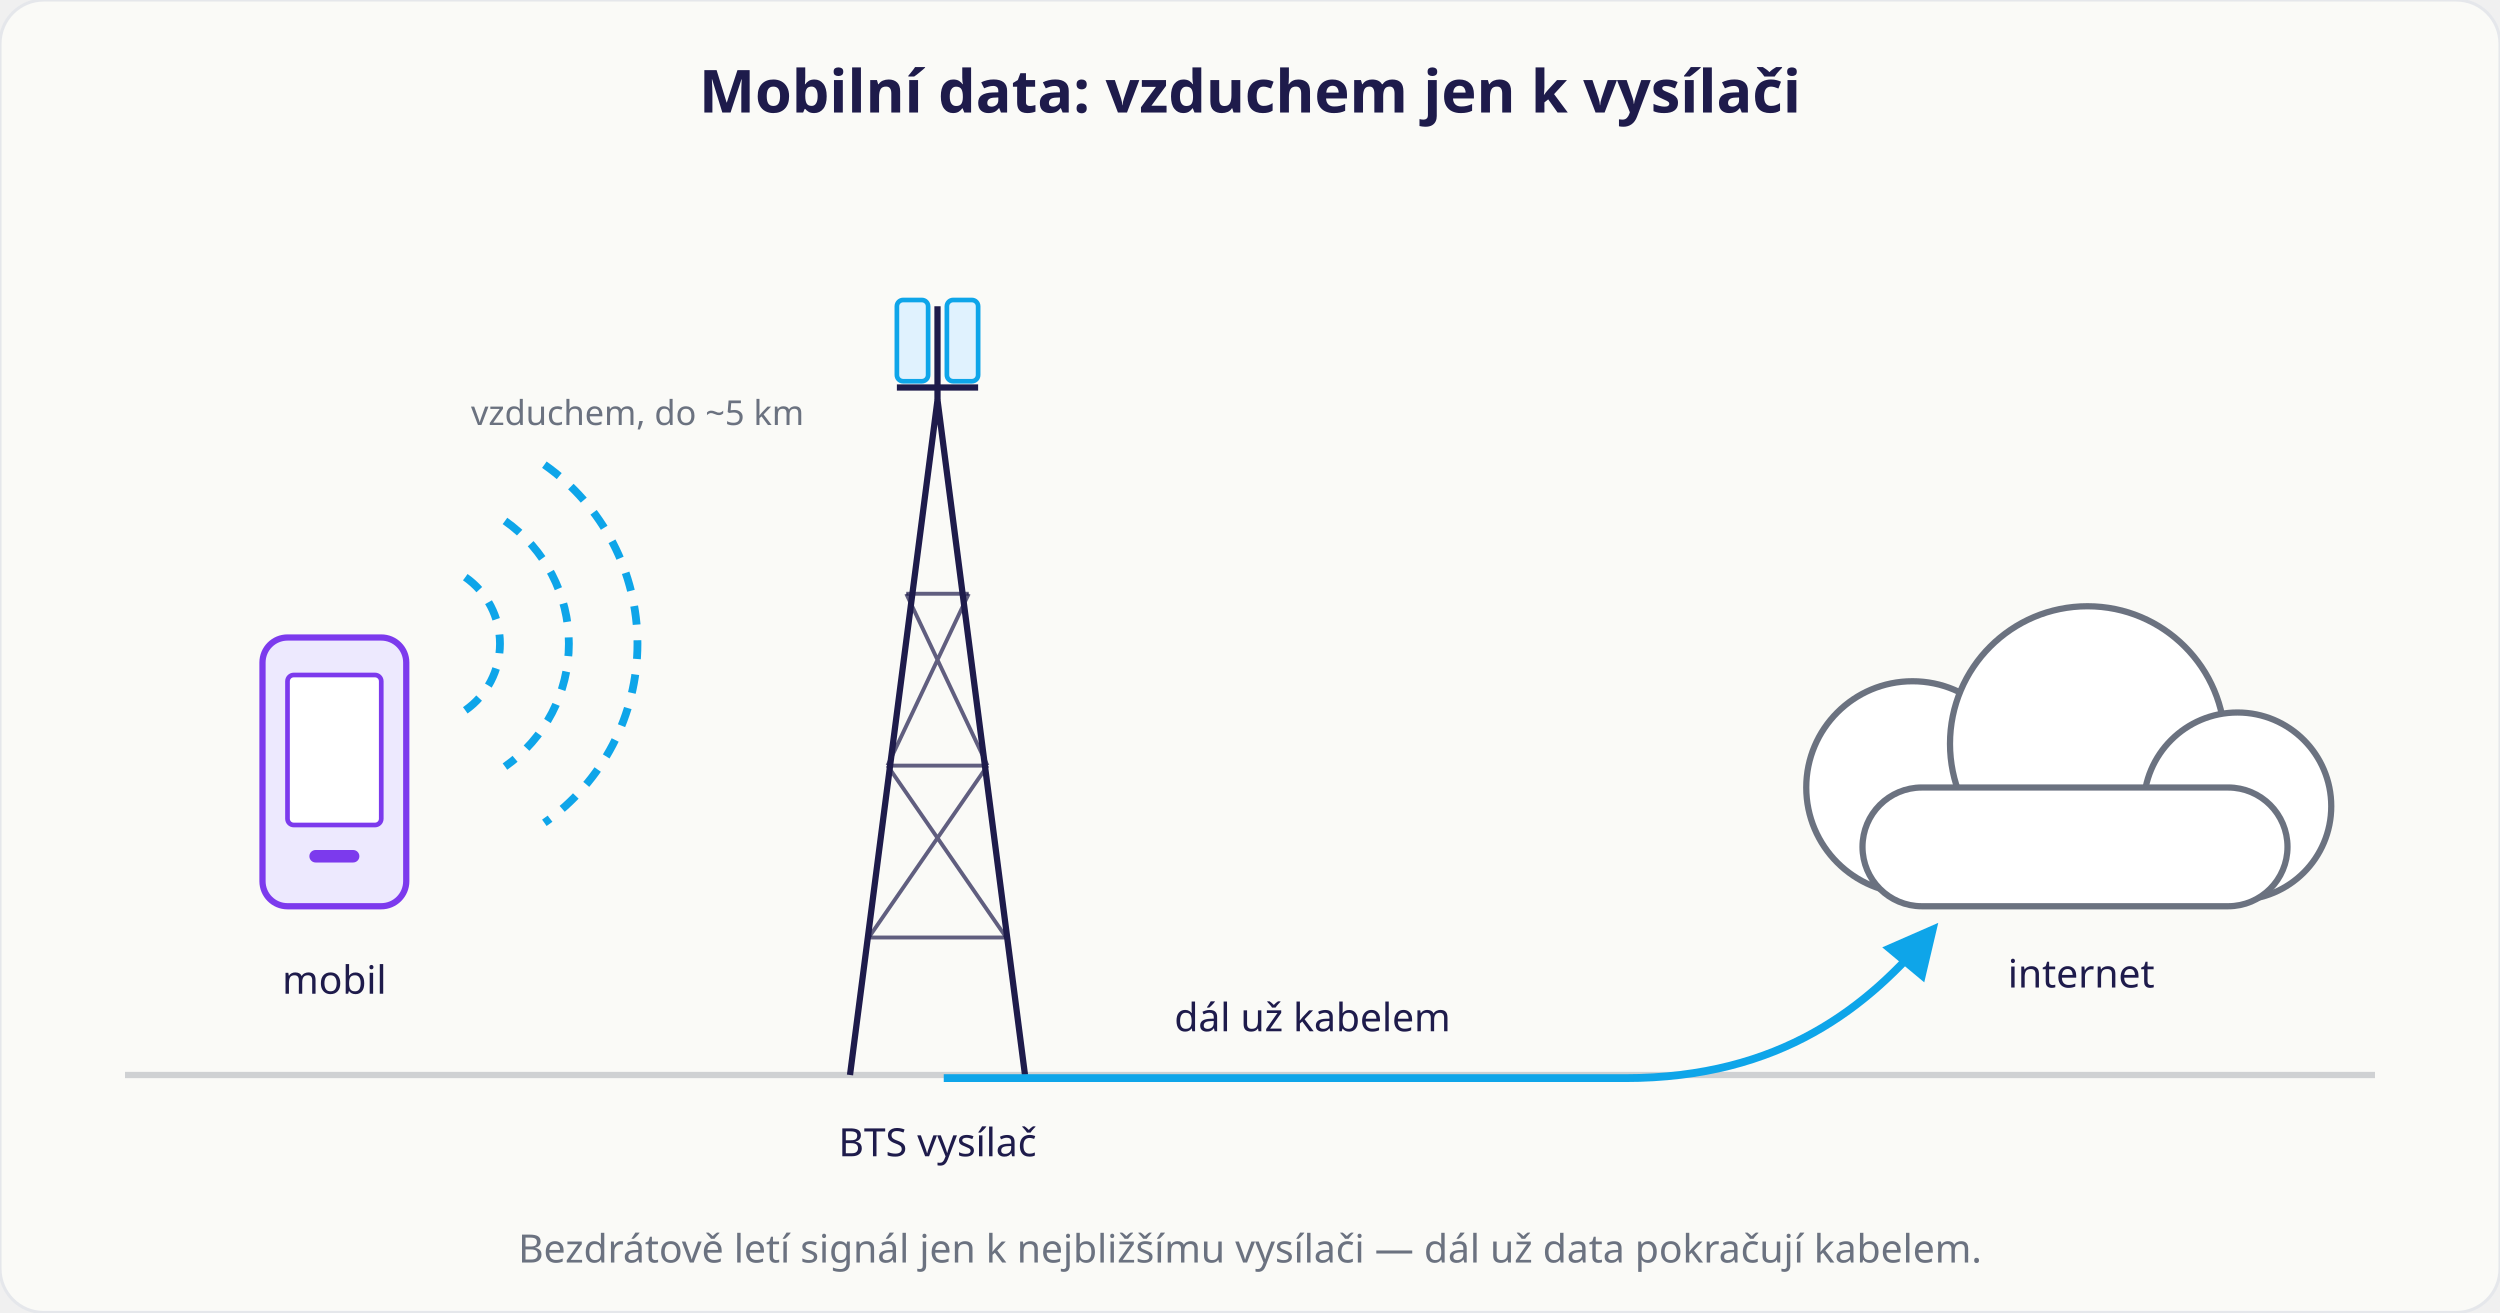
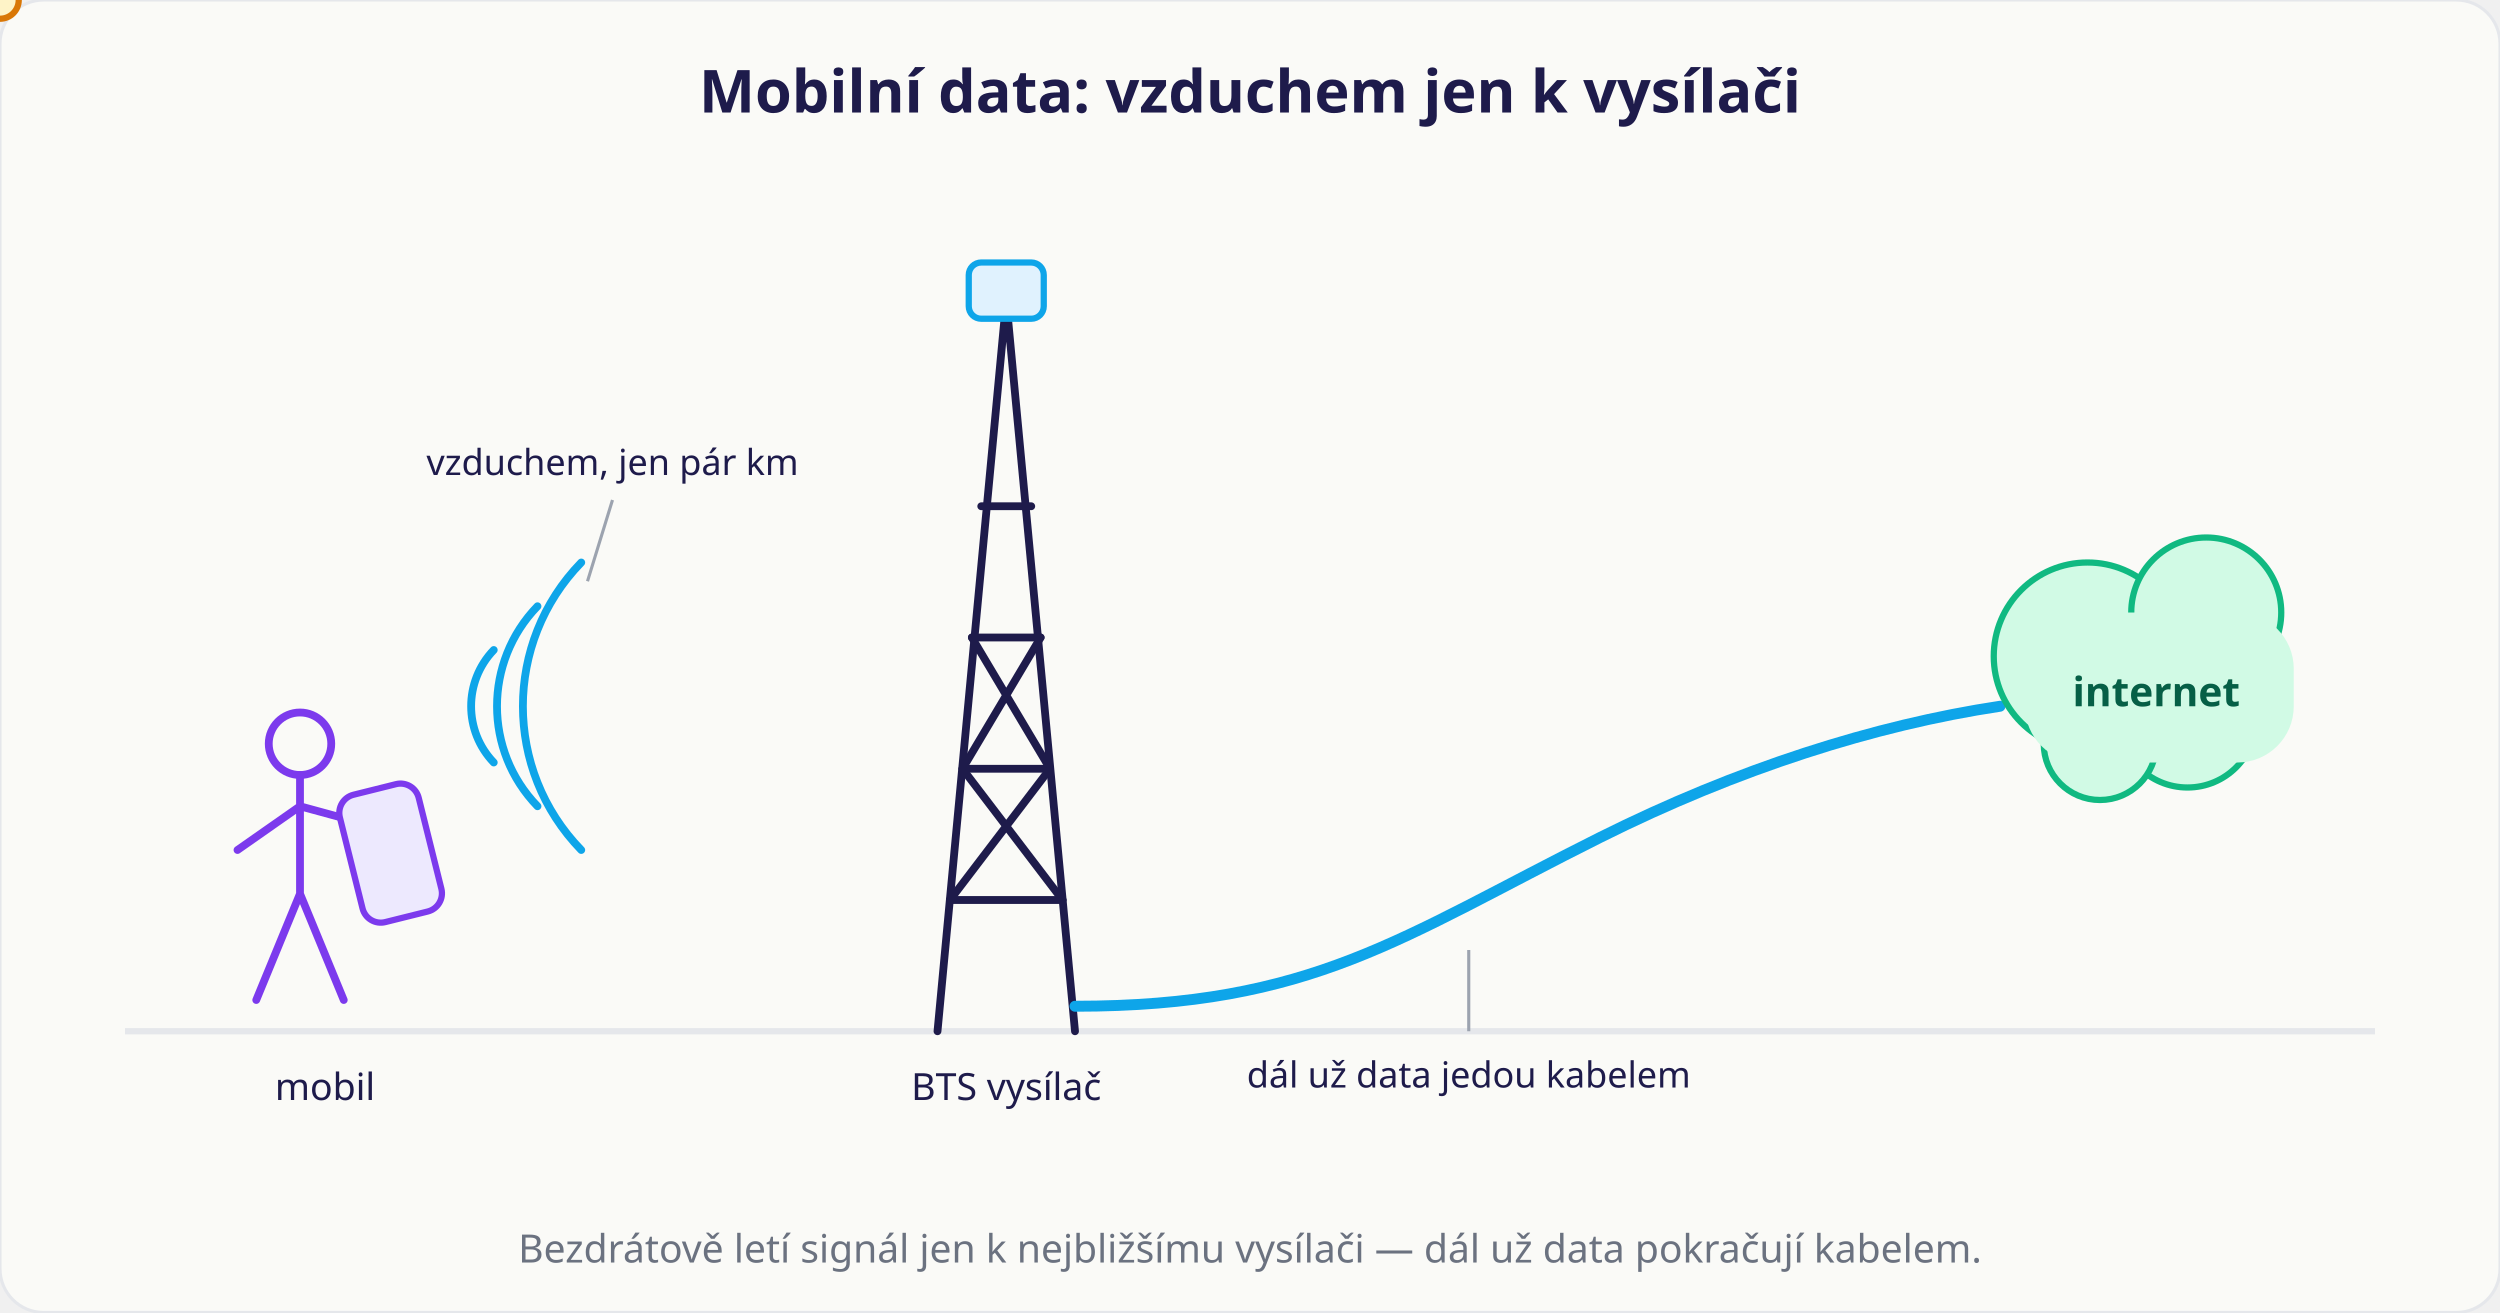
<svg xmlns="http://www.w3.org/2000/svg" viewBox="0 0 800 420" font-family="system-ui,sans-serif">
  <rect width="800" height="420" rx="14" fill="#FAFAF7" stroke="#E5E7EB" />
  <text x="400" y="36" text-anchor="middle" font-size="19" font-weight="700" fill="#1E1B4B">Mobilní data: vzduchem jen k vysílači</text>
-   <defs>
-     <marker id="arrb" viewBox="0 0 10 10" refX="8" refY="5" markerWidth="7" markerHeight="7" orient="auto-start-reverse">
-       <path d="M0 0 L10 5 L0 10 z" fill="#0EA5E9" />
-     </marker>
-   </defs>
-   <line x1="40" y1="344" x2="760" y2="344" stroke="#6B7280" stroke-width="2" opacity="0.3" />
-   <rect x="84" y="204" width="46" height="86" rx="8" fill="#EDE9FE" stroke="#7C3AED" stroke-width="2" />
-   <rect x="92" y="216" width="30" height="48" rx="2" fill="#FFFFFF" stroke="#7C3AED" stroke-width="1.5" />
-   <rect x="99" y="272" width="16" height="4" rx="2" fill="#7C3AED" />
-   <text x="107" y="318" text-anchor="middle" font-size="12.5" fill="#1E1B4B">mobil</text>
-   <g fill="none" stroke="#0EA5E9" stroke-width="2.5" stroke-dasharray="6 5">
-     <path class="w1" d="M148.9 184.7 A26 26 0 0 1 148.9 227.3" />
-     <path class="w2" d="M161.6 166.7 A48 48 0 0 1 161.6 245.3" />
-     <path class="w3" d="M174.2 148.7 A70 70 0 0 1 174.2 263.3" />
+   <line x1="40" y1="330" x2="760" y2="330" stroke="#E5E7EB" stroke-width="2" />
+   <g data-krok="1">
+     <g>
+       <circle cx="96" cy="238" r="10" fill="none" stroke="#7C3AED" stroke-width="2.5" />
+       <path d="M 96 248 L 96 286 M 96 258 L 76 272 M 96 258 L 118 264 M 96 286 L 82 320 M 96 286 L 110 320" fill="none" stroke="#7C3AED" stroke-width="2.5" stroke-linecap="round" />
+     </g>
+     <rect x="112" y="252" width="26" height="42" rx="6" fill="#EDE9FE" stroke="#7C3AED" stroke-width="2" transform="rotate(-14 125 273)" />
+     <text x="104" y="352" text-anchor="middle" font-size="12" fill="#1E1B4B">mobil</text>
  </g>
-   <text x="204" y="136" text-anchor="middle" font-size="11" fill="#6B7280">vzduchem, do ~5 km</text>
-   <g stroke="#1E1B4B" fill="none">
-     <path d="M272 344 L300 128 M328 344 L300 128" stroke-width="2" />
-     <path d="M278 300 L322 300 M284 245 L316 245 M290 190 L310 190" stroke-width="1.25" opacity="0.7" />
-     <path d="M278 300 L316 245 M322 300 L284 245" stroke-width="1.25" opacity="0.7" />
-     <path d="M284 245 L310 190 M316 245 L290 190" stroke-width="1.25" opacity="0.7" />
-     <path d="M300 128 L300 98 M287 124 L313 124" stroke-width="2" />
+   <g data-krok="2">
+     <g fill="none" stroke="#0EA5E9" stroke-width="2.5" stroke-linecap="round">
+       <path d="M 158 244 A 26 26 0 0 1 158 208">
+         <animate attributeName="opacity" values="1;.35;1" dur="2.4s" repeatCount="indefinite" />
+       </path>
+       <path d="M 172 258 A 46 46 0 0 1 172 194">
+         <animate attributeName="opacity" values=".35;1;.35" dur="2.4s" repeatCount="indefinite" />
+       </path>
+       <path d="M 186 272 A 66 66 0 0 1 186 180">
+         <animate attributeName="opacity" values="1;.35;1" dur="2.4s" repeatCount="indefinite" begin="1.2s" />
+       </path>
+     </g>
+     <text x="196" y="152" text-anchor="middle" font-size="11.5" fill="#1E1B4B">vzduchem, jen pár km</text>
+     <line x1="196" y1="160" x2="188" y2="186" stroke="#9CA3AF" stroke-width="1" />
  </g>
-   <g fill="#E0F2FE" stroke="#0EA5E9" stroke-width="1.5">
-     <rect x="287" y="96" width="10" height="26" rx="2" />
-     <rect x="303" y="96" width="10" height="26" rx="2" />
+   <g data-krok="3">
+     <g stroke="#1E1B4B" stroke-width="2.5" fill="none" stroke-linecap="round">
+       <path d="M 300 330 L 322 96 M 344 330 L 322 96" />
+       <path d="M 304 288 L 340 288 M 308 246 L 336 246 M 311 204 L 333 204 M 314 162 L 330 162" />
+       <path d="M 304 288 L 336 246 M 340 288 L 308 246 M 308 246 L 333 204 M 336 246 L 311 204" />
+     </g>
+     <rect x="310" y="84" width="24" height="18" rx="4" fill="#E0F2FE" stroke="#0EA5E9" stroke-width="2" />
+     <text x="322" y="352" text-anchor="middle" font-size="12" fill="#1E1B4B">BTS vysílač</text>
  </g>
-   <text x="300" y="370" text-anchor="middle" font-size="12.5" fill="#1E1B4B">BTS vysílač</text>
-   <path d="M302 345 L520 345 C 570 345, 598 322, 618 298" fill="none" stroke="#0EA5E9" stroke-width="2.5" marker-end="url(#arrb)" />
-   <text x="420" y="330" text-anchor="middle" font-size="12.5" fill="#1E1B4B">dál už kabelem</text>
-   <g fill="#FFFFFF" stroke="#6B7280" stroke-width="2">
-     <circle cx="612" cy="252" r="34" />
-     <circle cx="668" cy="238" r="44" />
-     <circle cx="716" cy="258" r="30" />
-     <rect x="596" y="252" width="136" height="38" rx="19" />
+   <g data-krok="4">
+     <path d="M 344 322 C 420 322 448 300 512 268 C 556 246 600 232 640 226" fill="none" stroke="#0EA5E9" stroke-width="3.5" stroke-linecap="round" />
+     <g>
+       <circle r="6" fill="#FEF3C7" stroke="#D97706" stroke-width="2" />
+       <animateMotion dur="3s" repeatCount="indefinite" path="M 344 322 C 420 322 448 300 512 268 C 556 246 600 232 640 226" />
+     </g>
+     <text x="470" y="348" text-anchor="middle" font-size="11.5" fill="#1E1B4B">dál už data jedou kabelem</text>
+     <line x1="470" y1="330" x2="470" y2="304" stroke="#9CA3AF" stroke-width="1" />
+     <g>
+       <g fill="#D1FAE5" stroke="#10B981" stroke-width="2">
+         <circle cx="668" cy="210" r="30" />
+         <circle cx="706" cy="196" r="24" />
+         <circle cx="700" cy="230" r="22" />
+         <circle cx="672" cy="238" r="18" />
+       </g>
+       <rect x="648" y="196" width="86" height="48" rx="18" fill="#D1FAE5" />
+       <text x="690" y="226" text-anchor="middle" font-size="13" font-weight="700" fill="#065F46">internet</text>
+     </g>
  </g>
-   <text x="666" y="316" text-anchor="middle" font-size="12.5" fill="#1E1B4B">internet</text>
  <text x="400" y="404" text-anchor="middle" font-size="12.5" fill="#6B7280">Bezdrátově letí signál jen k nejbližšímu vysílači — dál už data pokračují kabelem.</text>
-   <style>
-     .w1 { animation: sig 2.7s linear infinite; }
-     .w2 { animation: sig 2.7s linear infinite 0.45s; }
-     .w3 { animation: sig 2.7s linear infinite 0.9s; }
-     @keyframes sig { 0% { opacity: 0.2 } 35% { opacity: 1 } 100% { opacity: 0.2 } }
-     @media (prefers-reduced-motion: reduce) { * { animation: none !important } }
-   </style>
+   <style>@media (prefers-reduced-motion: reduce) { * { animation: none !important } }</style>
</svg>
